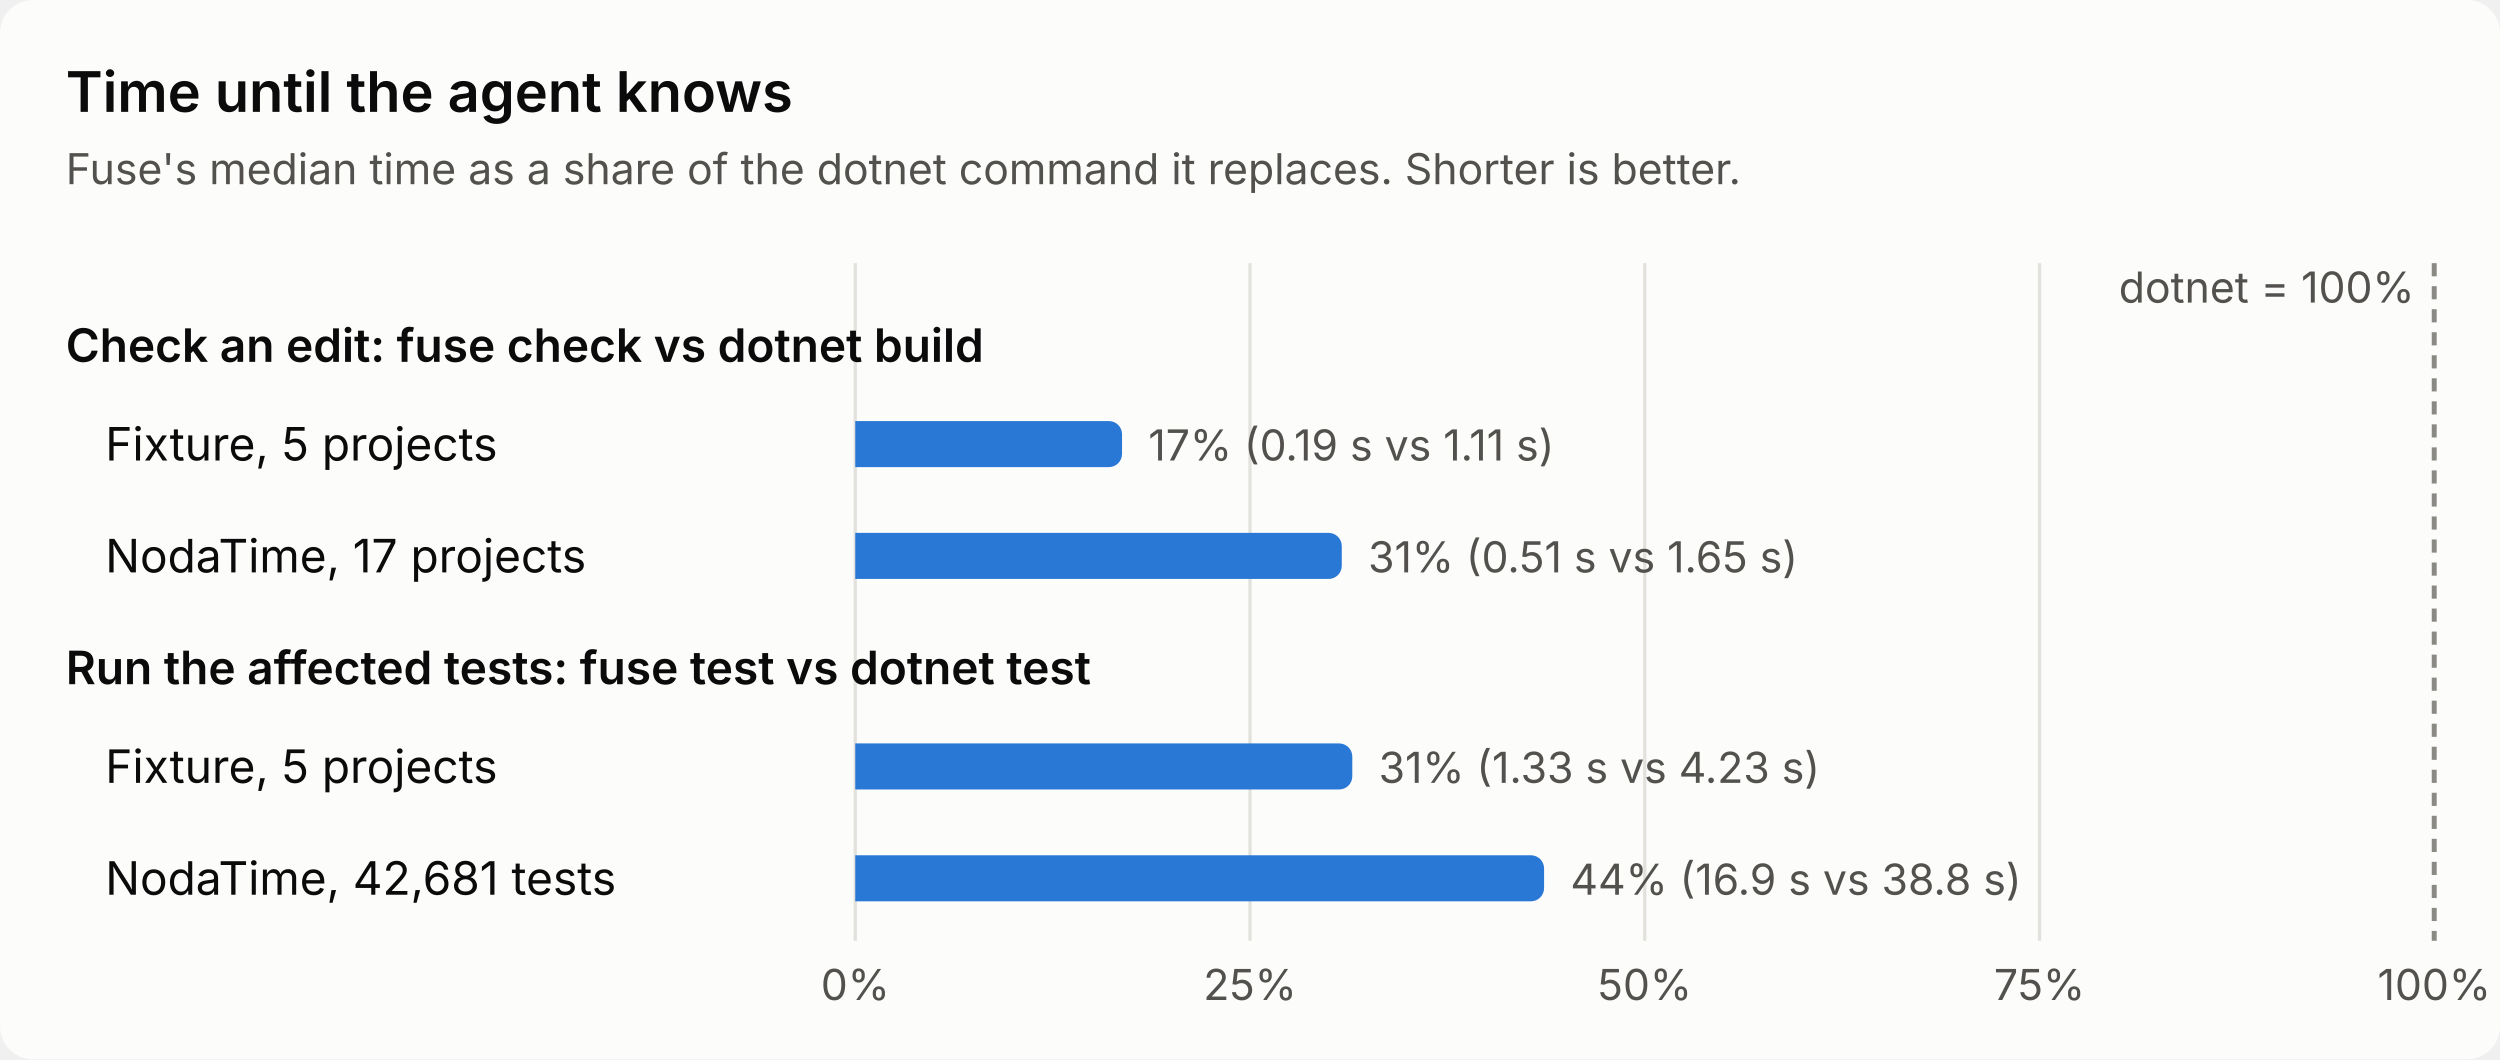
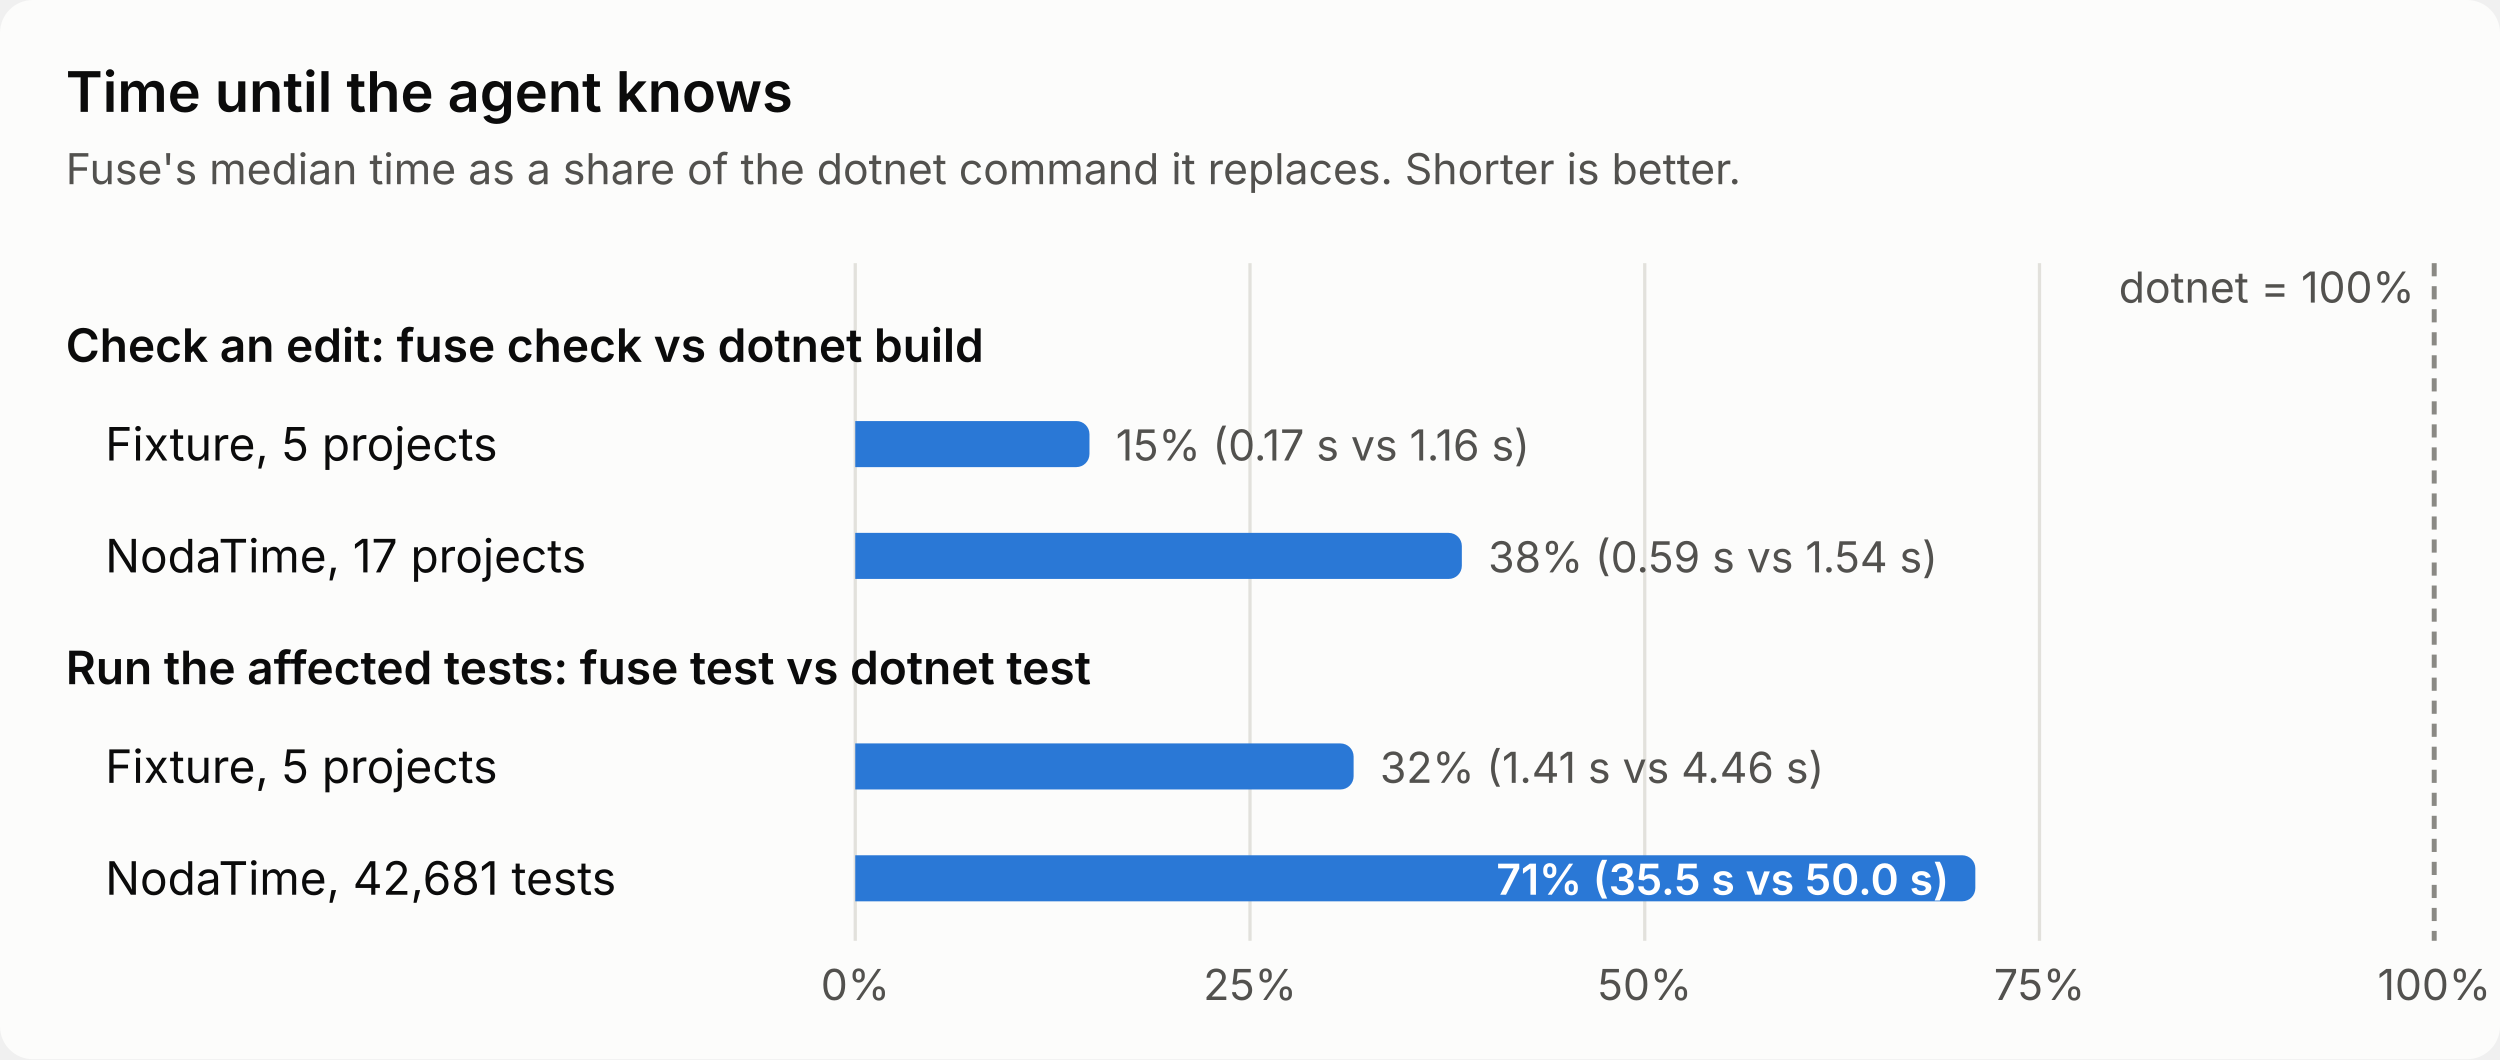
<svg xmlns="http://www.w3.org/2000/svg" viewBox="0 0 760 322" width="760" height="322" role="img" aria-labelledby="t d">
  <style>
  .bg { fill: #fcfcfb; }
  .title { fill: #0b0b0b; font: 600 17px system-ui, -apple-system, 'Segoe UI', sans-serif; }
  .sub, .axis, .val { fill: #52514e; font: 13px system-ui, -apple-system, 'Segoe UI', sans-serif; }
  .group { fill: #0b0b0b; font: 600 14px system-ui, -apple-system, 'Segoe UI', sans-serif; }
  .label { fill: #0b0b0b; font: 14px system-ui, -apple-system, 'Segoe UI', sans-serif; }
  .val { font-variant-numeric: tabular-nums; }
+   .val-in { fill: #ffffff; font: 600 13px system-ui, -apple-system, 'Segoe UI', sans-serif; font-variant-numeric: tabular-nums; }
  .grid { stroke: #e2e1dc; stroke-width: 1; }
  .ref { stroke: #8a8984; stroke-width: 1.5; stroke-dasharray: 4 3; }
  .bar { fill: #2a78d6; }
  @media (prefers-color-scheme: dark) {
    .bg { fill: #1a1a19; }
    .title, .group, .label { fill: #ffffff; }
    .sub, .axis, .val { fill: #c3c2b7; }
    .grid { stroke: #34332f; }
    .ref { stroke: #8f8e87; }
    .bar { fill: #3987e5; }
  }
</style>
  <rect class="bg" width="760" height="322" rx="10" />
  <text class="title" x="20" y="34">Time until the agent knows</text>
  <text class="sub" x="20" y="56">Fuse's median time as a share of the dotnet command it replaces. Shorter is better.</text>
  <line class="grid" x1="260" y1="80" x2="260" y2="286" />
  <text class="axis" x="260" y="304" text-anchor="middle">0%</text>
  <line class="grid" x1="380" y1="80" x2="380" y2="286" />
  <text class="axis" x="380" y="304" text-anchor="middle">25%</text>
  <line class="grid" x1="500" y1="80" x2="500" y2="286" />
  <text class="axis" x="500" y="304" text-anchor="middle">50%</text>
  <line class="grid" x1="620" y1="80" x2="620" y2="286" />
  <text class="axis" x="620" y="304" text-anchor="middle">75%</text>
  <line class="ref" x1="740" y1="80" x2="740" y2="286" />
  <text class="axis" x="740" y="304" text-anchor="middle">100%</text>
  <text class="axis" x="734" y="92" text-anchor="end">dotnet = 100%</text>
  <text class="group" x="20" y="110">Check an edit: fuse check vs dotnet build</text>
  <text class="label" x="32" y="140">Fixture, 5 projects</text>
-   <path class="bar" d="M260,128h77.1a4,4 0 0 1 4,4v6a4,4 0 0 1 -4,4h-77.1z" />
-   <text class="val" x="349.1" y="140">17%  (0.19 s vs 1.11 s)</text>
+   <path class="bar" d="M260,128h67.2a4,4 0 0 1 4,4v6a4,4 0 0 1 -4,4h-67.2z" />
+   <text class="val" x="339.2" y="140">15%  (0.17 s vs 1.16 s)</text>
  <text class="label" x="32" y="174">NodaTime, 17 projects</text>
-   <path class="bar" d="M260,162h143.9a4,4 0 0 1 4,4v6a4,4 0 0 1 -4,4h-143.9z" />
-   <text class="val" x="415.9" y="174">31%  (0.51 s vs 1.65 s)</text>
+   <path class="bar" d="M260,162h180.4a4,4 0 0 1 4,4v6a4,4 0 0 1 -4,4h-180.4z" />
+   <text class="val" x="452.4" y="174">38%  (0.59 s vs 1.54 s)</text>
  <text class="group" x="20" y="208">Run the affected tests: fuse test vs dotnet test</text>
  <text class="label" x="32" y="238">Fixture, 5 projects</text>
-   <path class="bar" d="M260,226h147.1a4,4 0 0 1 4,4v6a4,4 0 0 1 -4,4h-147.1z" />
-   <text class="val" x="419.1" y="238">31%  (1.33 s vs 4.23 s)</text>
+   <path class="bar" d="M260,226h147.5a4,4 0 0 1 4,4v6a4,4 0 0 1 -4,4h-147.5z" />
+   <text class="val" x="419.5" y="238">32%  (1.41 s vs 4.46 s)</text>
  <text class="label" x="32" y="272">NodaTime, 42,681 tests</text>
-   <path class="bar" d="M260,260h205.4a4,4 0 0 1 4,4v6a4,4 0 0 1 -4,4h-205.4z" />
-   <text class="val" x="477.4" y="272">44%  (16.9 s vs 38.8 s)</text>
+   <path class="bar" d="M260,260h336.5a4,4 0 0 1 4,4v6a4,4 0 0 1 -4,4h-336.5z" />
+   <text class="val-in" x="592.5" y="272" text-anchor="end">71%  (35.5 s vs 50.0 s)</text>
</svg>
